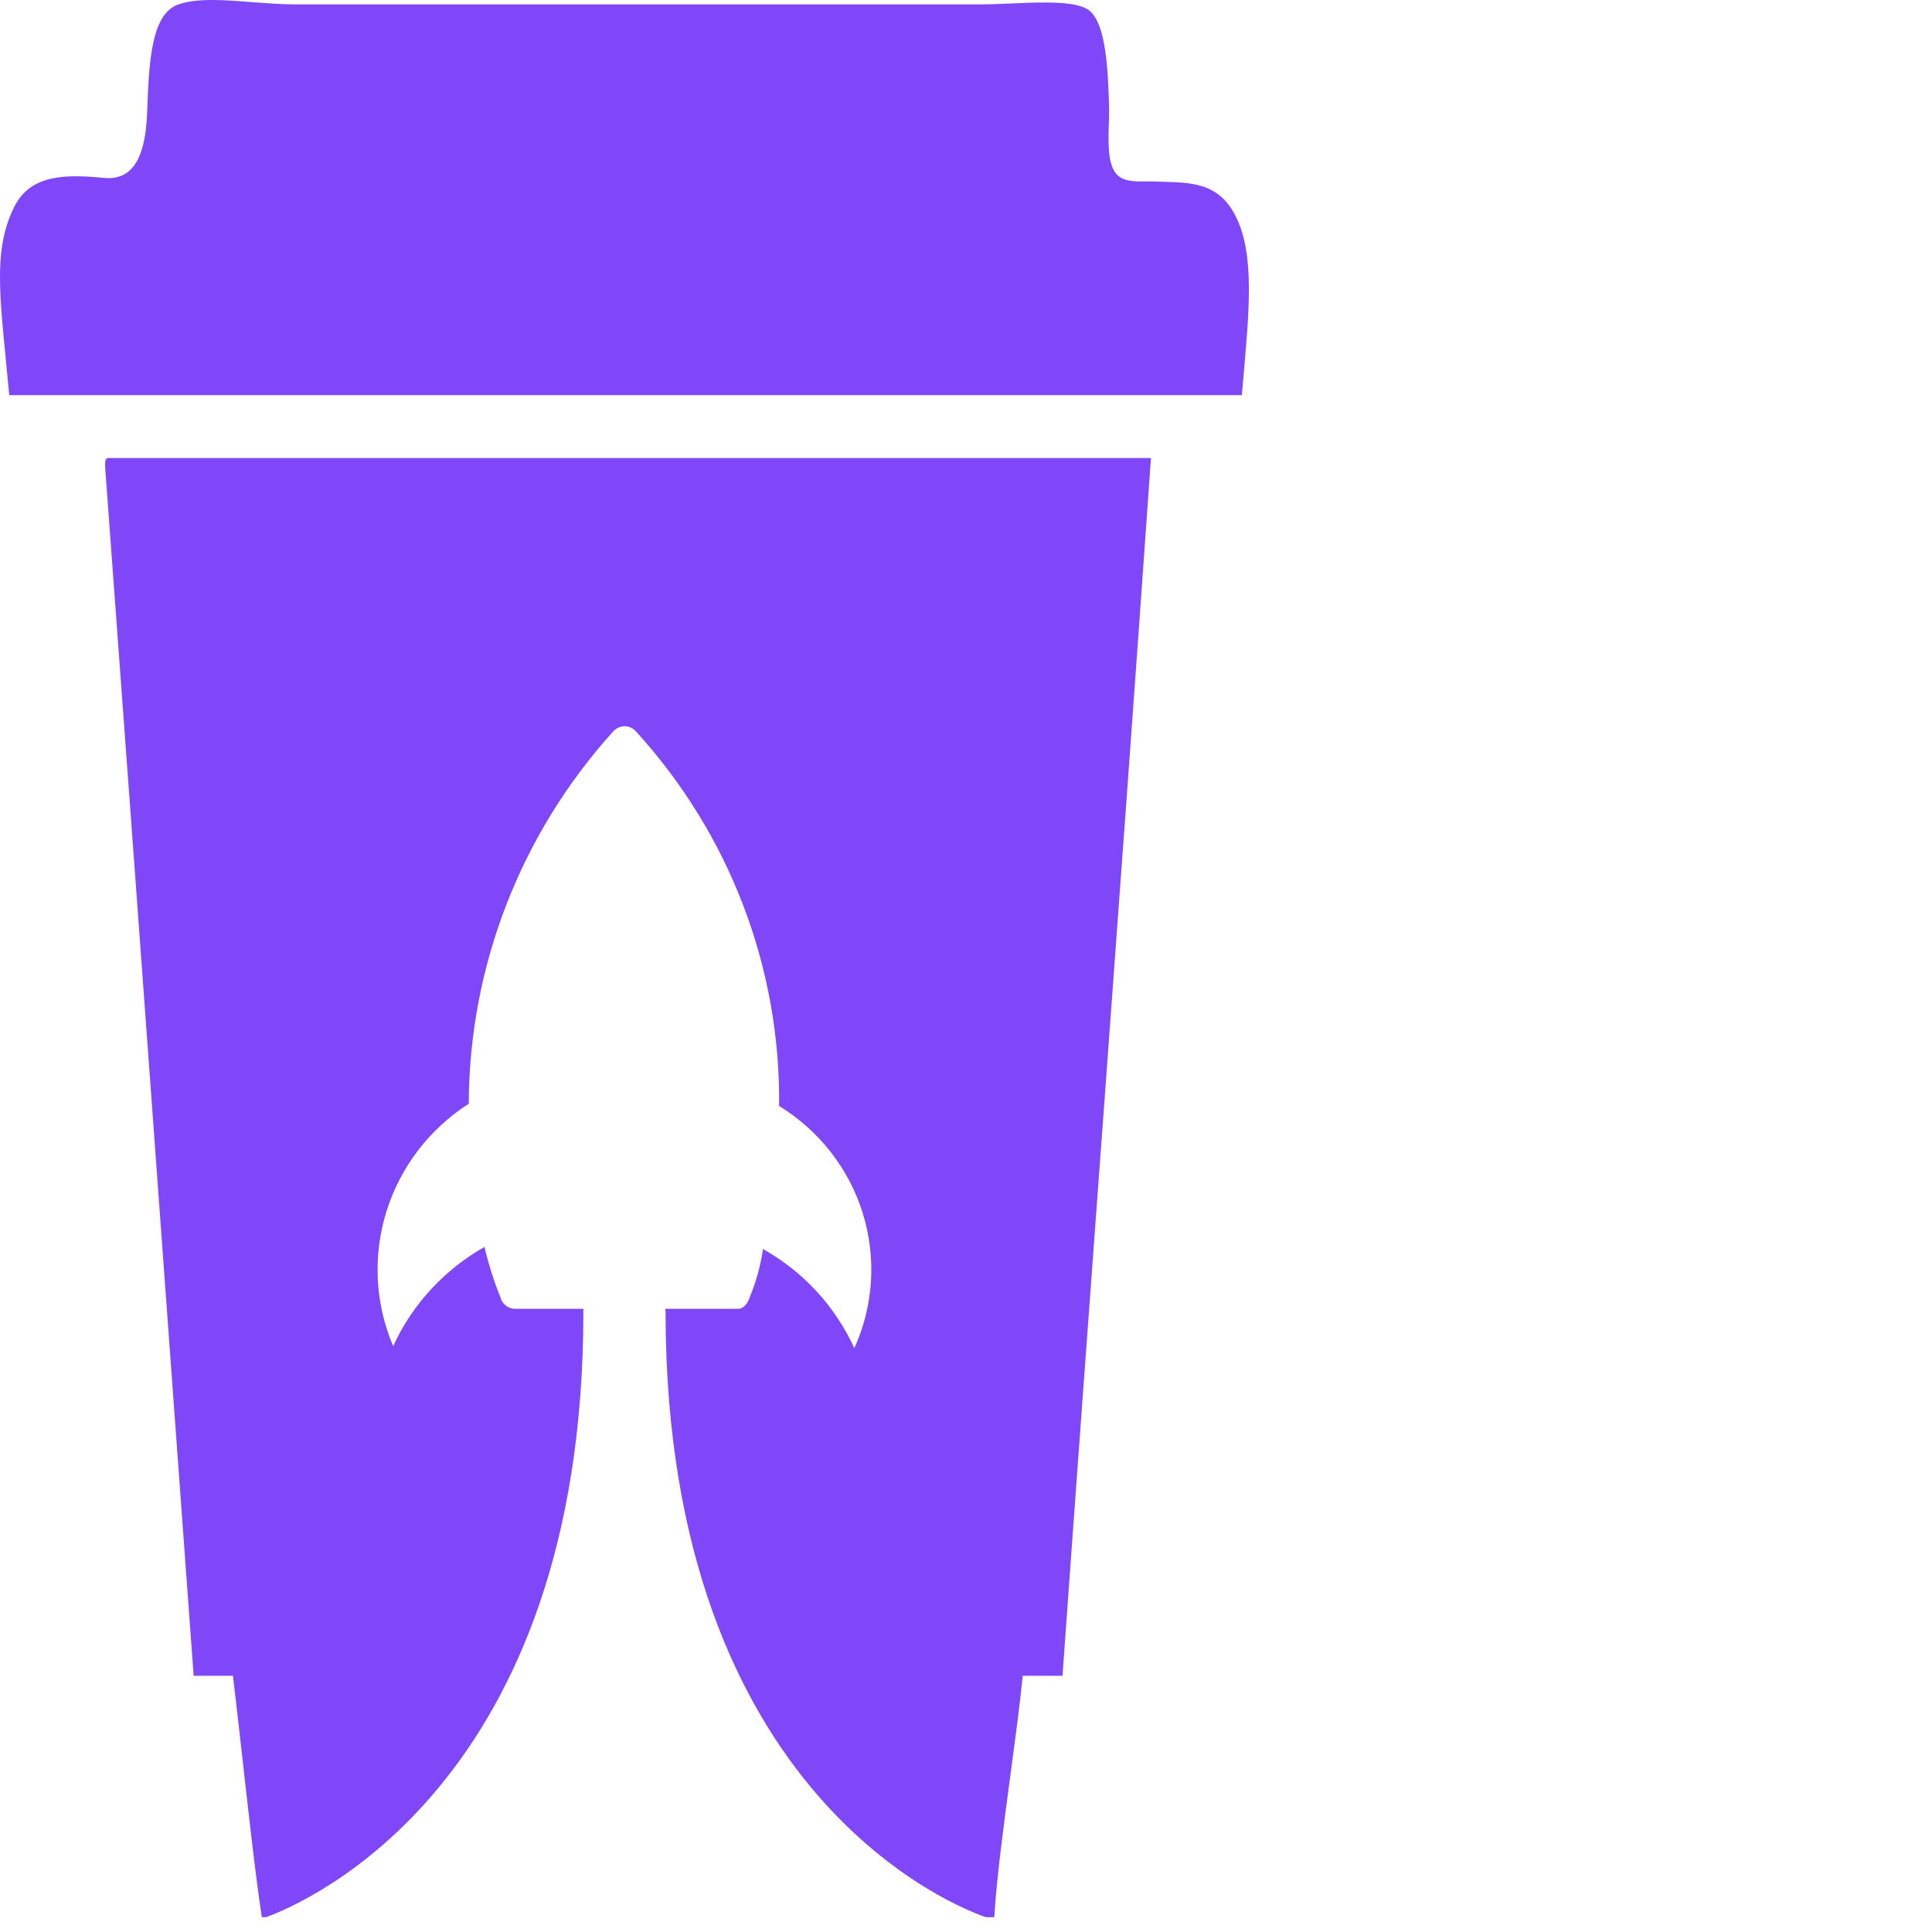
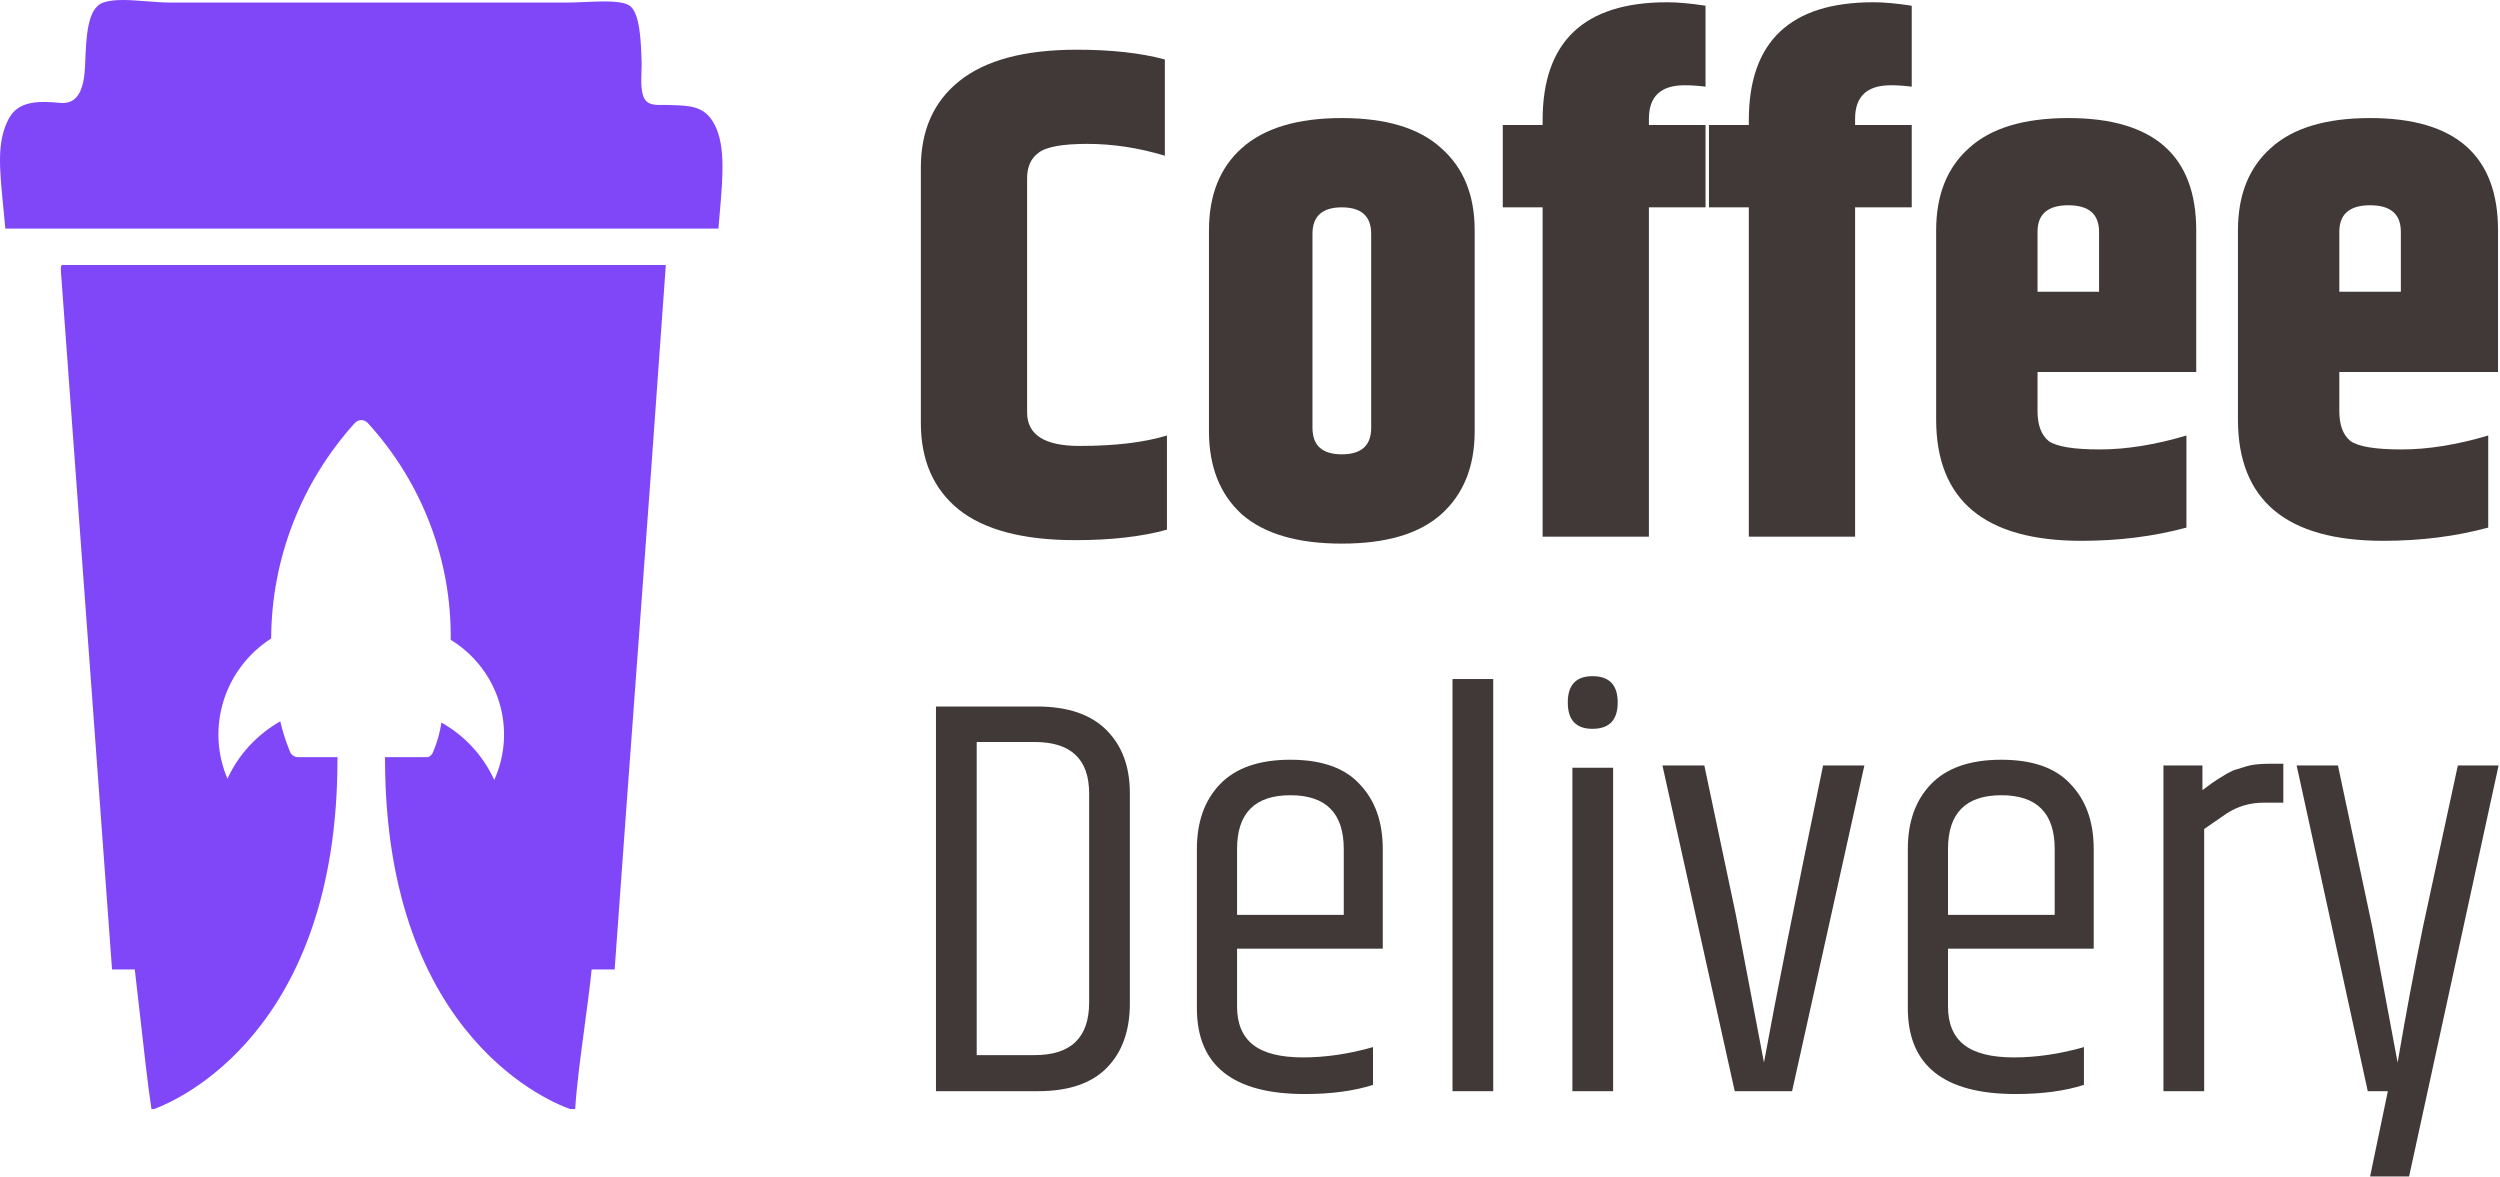
- <svg xmlns="http://www.w3.org/2000/svg" width="38" height="38" fill="none" style="padding-left: 10px;">
+ <svg xmlns="http://www.w3.org/2000/svg" width="85" height="40" viewBox="0 0 85 40" fill="none">
  <path d="M24.218 4.102C23.893 3.606 23.419 3.591 22.88 3.575C22.818 3.573 22.756 3.572 22.694 3.569C22.646 3.567 22.593 3.568 22.538 3.568C22.319 3.572 22.063 3.576 21.934 3.392C21.784 3.179 21.799 2.767 21.81 2.426C21.814 2.319 21.817 2.218 21.815 2.134C21.794 1.343 21.75 0.504 21.445 0.223C21.215 0.012 20.527 0.041 19.892 0.068C19.686 0.077 19.486 0.086 19.309 0.086H5.796C5.524 0.086 5.239 0.063 4.958 0.042C4.412 -0.001 3.885 -0.042 3.511 0.086C2.968 0.271 2.931 1.247 2.896 2.165L2.894 2.215C2.865 2.973 2.677 3.558 2.055 3.499C1.33 3.432 0.609 3.41 0.282 4.066C-0.105 4.842 -0.025 5.654 0.118 7.108C0.138 7.316 0.16 7.537 0.182 7.772H24.426C24.44 7.6 24.455 7.43 24.47 7.263C24.583 5.954 24.682 4.814 24.218 4.102Z" fill="#8047F8" />
  <path fill-rule="evenodd" clip-rule="evenodd" d="M2.07 9.215C2.449 14.339 2.823 19.47 3.198 24.601L3.198 24.604C3.401 27.39 3.605 30.176 3.809 32.961H4.582C4.635 33.397 4.695 33.935 4.759 34.502C4.888 35.654 5.03 36.926 5.15 37.708H5.236C6.024 37.42 11.471 35.092 11.474 25.822C11.473 25.795 11.473 25.769 11.476 25.743H10.13C10.065 25.742 10.002 25.72 9.951 25.681C9.899 25.641 9.862 25.586 9.846 25.524C9.715 25.2 9.609 24.866 9.529 24.526C8.738 24.974 8.109 25.656 7.733 26.477C7.376 25.637 7.329 24.698 7.601 23.827C7.873 22.955 8.446 22.206 9.22 21.709C9.229 19.004 10.242 16.397 12.066 14.38L12.095 14.355C12.148 14.309 12.216 14.284 12.286 14.283C12.327 14.284 12.367 14.293 12.404 14.309C12.441 14.326 12.475 14.35 12.503 14.38C14.348 16.4 15.355 19.032 15.324 21.753C16.112 22.236 16.697 22.985 16.969 23.861C17.241 24.737 17.183 25.681 16.804 26.518C16.43 25.696 15.801 25.012 15.008 24.567C14.959 24.897 14.87 25.219 14.742 25.527C14.698 25.658 14.609 25.743 14.521 25.743H13.085C13.088 25.758 13.089 25.774 13.09 25.79L13.091 25.794V25.801C13.091 25.815 13.091 25.829 13.091 25.842C13.11 35.378 18.902 37.543 19.39 37.708H19.557C19.6 36.957 19.739 35.921 19.874 34.91C19.967 34.214 20.059 33.53 20.116 32.961H20.898C21.149 29.453 21.407 25.955 21.664 22.456L21.664 22.454L21.665 22.453C21.994 17.979 22.323 13.504 22.638 9.009H2.12C2.061 9.02 2.065 9.117 2.07 9.215ZM12.286 14.283L12.284 14.283H12.287L12.286 14.283Z" fill="#8047F8" />
+   <path d="M31.309 5.698C31.309 4.433 31.745 3.453 32.616 2.757C33.504 2.045 34.835 1.69 36.61 1.69C37.783 1.69 38.781 1.8 39.605 2.022V5.295C38.718 5.026 37.838 4.892 36.967 4.892C36.111 4.892 35.556 4.995 35.303 5.2C35.049 5.39 34.922 5.674 34.922 6.054V14.024C34.922 14.783 35.516 15.162 36.705 15.162C37.909 15.162 38.9 15.044 39.676 14.807V18.009C38.821 18.246 37.783 18.365 36.562 18.365C34.787 18.365 33.464 18.017 32.593 17.321C31.737 16.625 31.309 15.645 31.309 14.38V5.698Z" fill="#403937" />
+   <path d="M46.62 7.952C46.62 7.351 46.288 7.05 45.622 7.05C44.956 7.05 44.624 7.351 44.624 7.952V14.546C44.624 15.147 44.956 15.447 45.622 15.447C46.288 15.447 46.62 15.147 46.62 14.546V7.952ZM41.105 7.833C41.105 6.631 41.478 5.698 42.223 5.034C42.983 4.354 44.117 4.014 45.622 4.014C47.128 4.014 48.253 4.354 48.998 5.034C49.758 5.698 50.139 6.631 50.139 7.833V14.664C50.139 15.866 49.758 16.807 48.998 17.487C48.253 18.151 47.128 18.483 45.622 18.483C44.117 18.483 42.983 18.151 42.223 17.487C41.478 16.807 41.105 15.866 41.105 14.664V7.833Z" fill="#403937" />
+   <path d="M52.449 4.085C52.449 1.413 53.86 0.077 56.681 0.077C57.045 0.077 57.481 0.116 57.988 0.195V2.947C57.734 2.915 57.497 2.899 57.275 2.899C56.467 2.899 56.063 3.279 56.063 4.038V4.251H57.988V7.05H56.063V18.246H52.449V7.05H51.094V4.251H52.449V4.085Z" fill="#403937" />
+   <path d="M59.46 4.085C59.46 1.413 60.87 0.077 63.691 0.077C64.056 0.077 64.492 0.116 64.999 0.195V2.947C64.745 2.915 64.508 2.899 64.286 2.899C63.477 2.899 63.073 3.279 63.073 4.038V4.251H64.999V7.05H63.073V18.246H59.46V7.05H58.105V4.251H59.46V4.085Z" fill="#403937" />
+   <path d="M65.829 14.261V7.833C65.829 6.631 66.201 5.698 66.946 5.034C67.691 4.354 68.816 4.014 70.322 4.014C73.222 4.014 74.672 5.287 74.672 7.833V12.648H69.276V13.976C69.276 14.451 69.403 14.791 69.656 14.996C69.926 15.186 70.504 15.281 71.392 15.281C72.295 15.281 73.278 15.123 74.339 14.807V17.938C73.23 18.238 72.041 18.388 70.774 18.388C67.477 18.388 65.829 17.012 65.829 14.261ZM69.276 9.92H71.368V7.88C71.368 7.28 71.019 6.979 70.322 6.979C69.625 6.979 69.276 7.28 69.276 7.88V9.92Z" fill="#403937" />
+   <path d="M76.09 14.261V7.833C76.09 6.631 76.462 5.698 77.207 5.034C77.952 4.354 79.077 4.014 80.583 4.014C83.483 4.014 84.933 5.287 84.933 7.833V12.648H79.537V13.976C79.537 14.451 79.664 14.791 79.917 14.996C80.187 15.186 80.765 15.281 81.653 15.281C82.556 15.281 83.538 15.123 84.6 14.807V17.938C83.491 18.238 82.302 18.388 81.034 18.388C77.738 18.388 76.09 17.012 76.09 14.261ZM79.537 9.92H81.629V7.88C81.629 7.28 81.28 6.979 80.583 6.979C79.886 6.979 79.537 7.28 79.537 7.88V9.92Z" fill="#403937" />
+   <path d="M37.031 26.98C37.031 25.812 36.413 25.228 35.178 25.228H33.208V35.874H35.178C36.413 35.874 37.031 35.277 37.031 34.083V26.98ZM31.823 24.021H35.255C36.296 24.021 37.083 24.287 37.616 24.819C38.149 25.351 38.415 26.065 38.415 26.96V34.122C38.415 35.044 38.155 35.77 37.635 36.302C37.115 36.834 36.335 37.1 35.294 37.1H31.823V24.021Z" fill="#403937" />
+   <path d="M40.694 34.278V28.867C40.694 27.946 40.955 27.213 41.475 26.668C42.008 26.11 42.807 25.831 43.874 25.831C44.94 25.831 45.727 26.11 46.234 26.668C46.754 27.213 47.014 27.946 47.014 28.867V32.254H42.06V34.22C42.06 34.804 42.242 35.238 42.606 35.524C42.97 35.809 43.536 35.952 44.303 35.952C45.07 35.952 45.863 35.835 46.682 35.602V36.886C46.032 37.094 45.259 37.197 44.361 37.197C41.917 37.197 40.694 36.224 40.694 34.278ZM42.06 31.106H45.688V28.867C45.688 27.648 45.083 27.038 43.874 27.038C42.664 27.038 42.06 27.648 42.06 28.867V31.106Z" fill="#403937" />
+   <path d="M49.385 23.087H50.77V37.1H49.385V23.087Z" fill="#403937" />
+   <path d="M54.144 24.78C53.585 24.78 53.305 24.482 53.305 23.885C53.305 23.288 53.585 22.99 54.144 22.99C54.716 22.99 55.002 23.288 55.002 23.885C55.002 24.482 54.716 24.78 54.144 24.78ZM53.461 26.104H54.846V37.1H53.461V26.104Z" fill="#403937" />
+   <path d="M61.985 26.026H63.389L60.931 37.1H58.981L56.523 26.026H57.947L59.02 31.106L59.975 36.127C60.366 33.973 61.035 30.606 61.985 26.026Z" fill="#403937" />
+   <path d="M64.866 34.278V28.867C64.866 27.946 65.126 27.213 65.647 26.668C66.18 26.11 66.979 25.831 68.046 25.831C69.112 25.831 69.899 26.11 70.406 26.668C70.926 27.213 71.186 27.946 71.186 28.867V32.254H66.232V34.22C66.232 34.804 66.414 35.238 66.778 35.524C67.142 35.809 67.707 35.952 68.475 35.952C69.242 35.952 70.035 35.835 70.854 35.602V36.886C70.204 37.094 69.43 37.197 68.533 37.197C66.089 37.197 64.866 36.224 64.866 34.278ZM66.232 31.106H69.86V28.867C69.86 27.648 69.255 27.038 68.046 27.038C66.836 27.038 66.232 27.648 66.232 28.867V31.106Z" fill="#403937" />
+   <path d="M77.146 25.968H77.633V27.291H76.97C76.502 27.291 76.079 27.414 75.702 27.661C75.585 27.739 75.332 27.914 74.942 28.186V37.1H73.557V26.026H74.883V26.863C74.922 26.837 75.02 26.766 75.176 26.649C75.345 26.532 75.442 26.467 75.468 26.454C75.507 26.428 75.592 26.376 75.722 26.299C75.865 26.221 75.969 26.175 76.034 26.162C76.112 26.136 76.216 26.104 76.346 26.065C76.541 26 76.808 25.968 77.146 25.968Z" fill="#403937" />
+   <path d="M83.567 26.026H84.952L81.909 40H80.583L81.187 37.1H80.504L78.086 26.026H79.49L80.661 31.534L81.519 36.127C81.779 34.596 82.065 33.065 82.377 31.534L83.567 26.026Z" fill="#403937" />
</svg>
